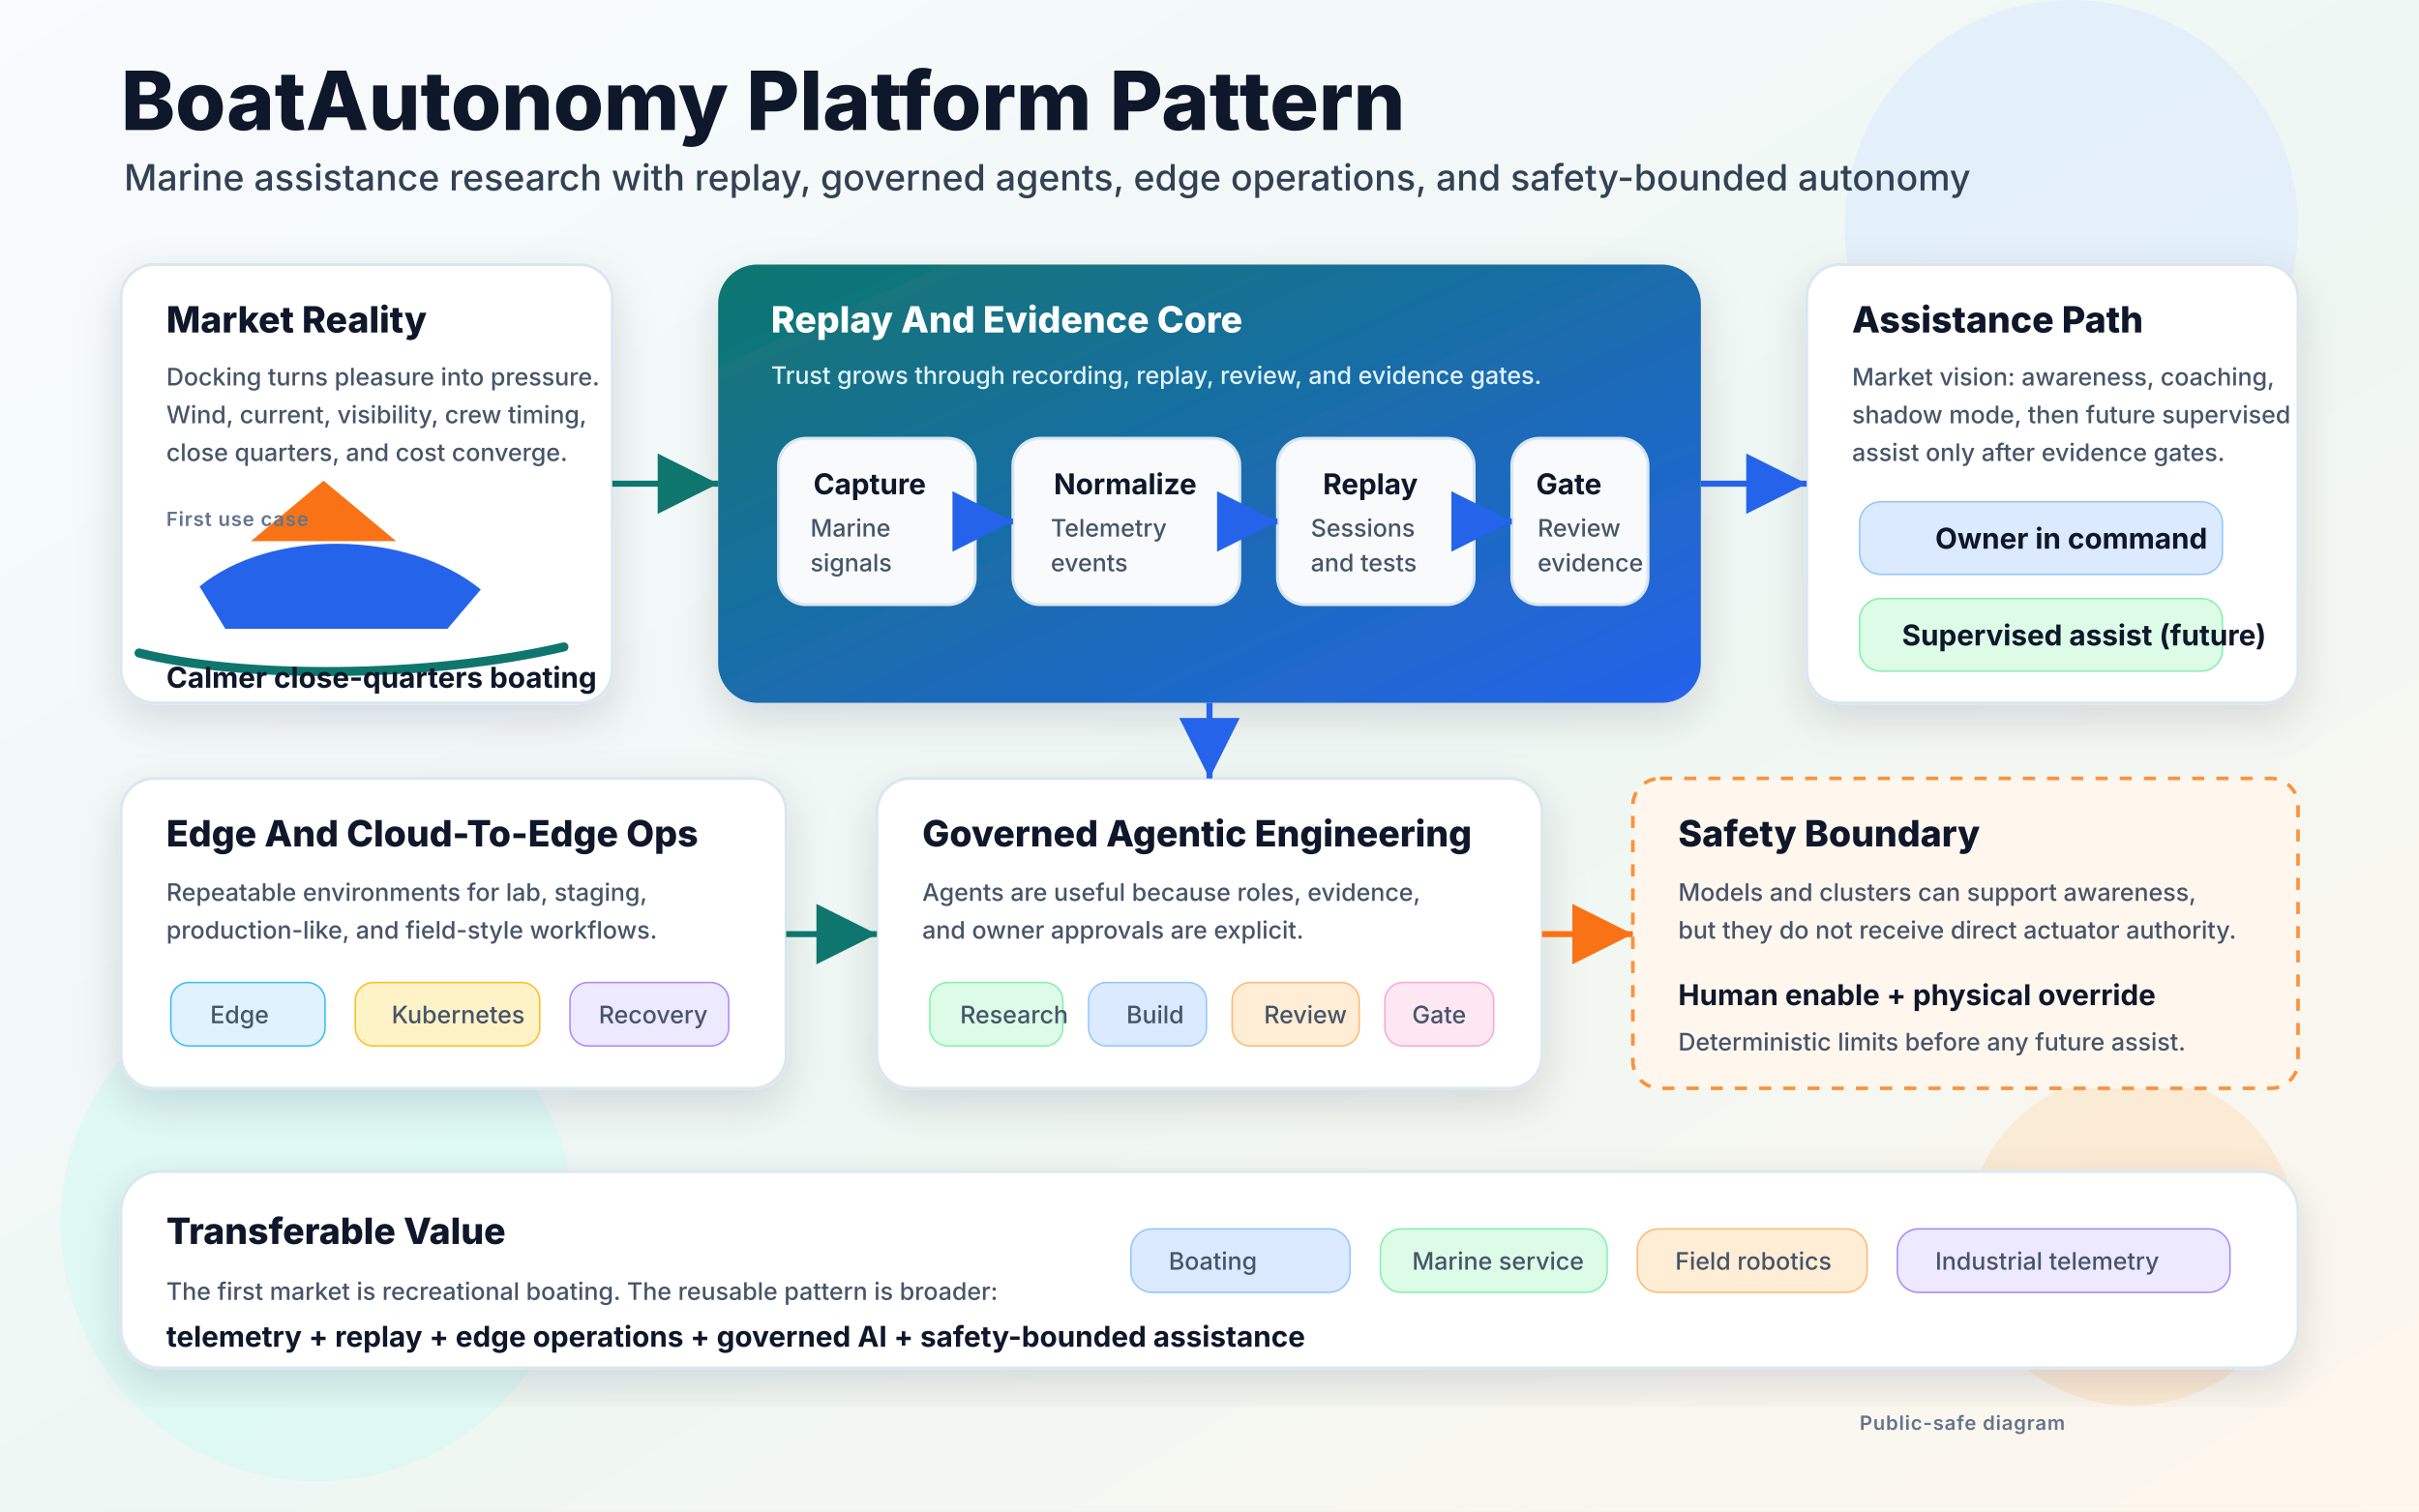
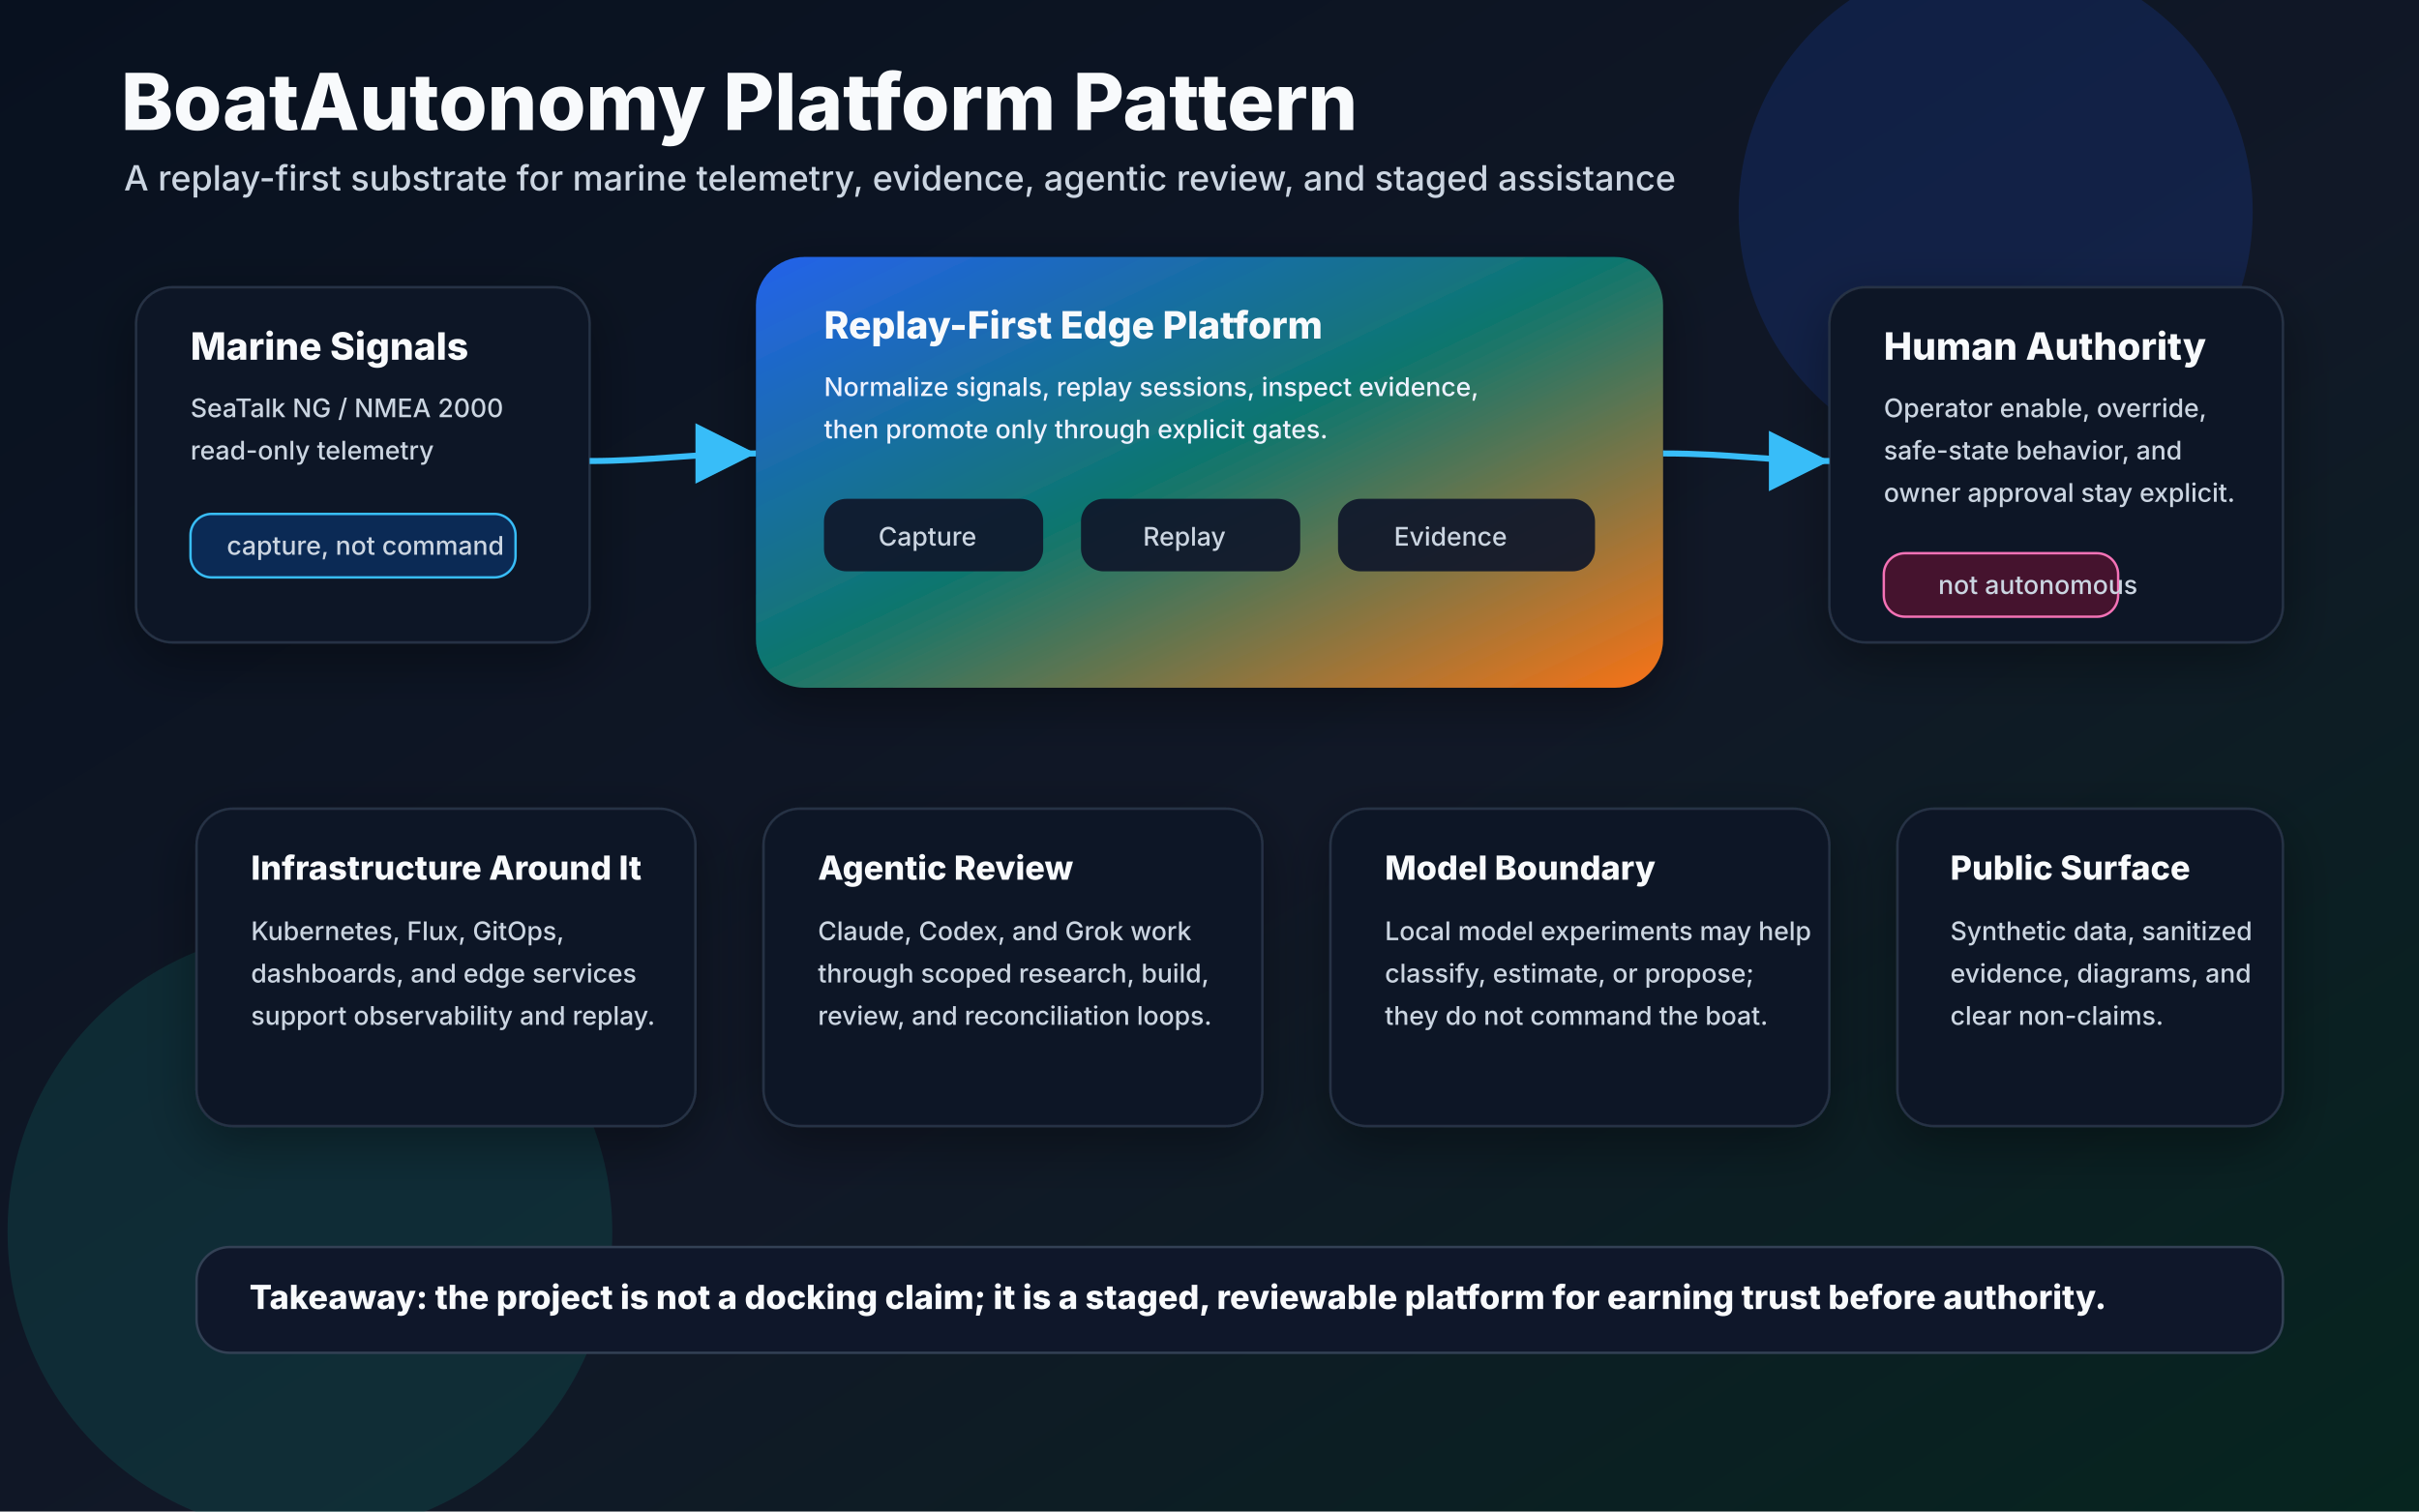
<svg xmlns="http://www.w3.org/2000/svg" width="1600" height="1000" viewBox="0 0 1600 1000" role="img" aria-labelledby="title desc">
  <defs>
    <linearGradient id="bg" x1="0" y1="0" x2="1" y2="1">
-       <stop offset="0" stop-color="#f8fbff" />
-       <stop offset="0.55" stop-color="#eef7f3" />
-       <stop offset="1" stop-color="#fff7ed" />
+       <stop offset="0" stop-color="#08111f" />
+       <stop offset="0.55" stop-color="#111827" />
+       <stop offset="1" stop-color="#06251f" />
    </linearGradient>
    <linearGradient id="core" x1="0" y1="0" x2="1" y2="1">
-       <stop offset="0" stop-color="#0f766e" />
-       <stop offset="1" stop-color="#2563eb" />
+       <stop offset="0" stop-color="#2563eb" />
+       <stop offset="0.48" stop-color="#0f766e" />
+       <stop offset="1" stop-color="#f97316" />
    </linearGradient>
    <filter id="shadow" x="-20%" y="-20%" width="140%" height="140%">
-       <feDropShadow dx="0" dy="10" stdDeviation="14" flood-color="#0f172a" flood-opacity="0.13" />
+       <feDropShadow dx="0" dy="12" stdDeviation="18" flood-color="#000" flood-opacity="0.35" />
    </filter>
-     <marker id="arrow-blue" markerWidth="14" markerHeight="14" refX="10" refY="5" orient="auto" markerUnits="strokeWidth">
-       <path d="M0,0 L10,5 L0,10 z" fill="#2563eb" />
-     </marker>
-     <marker id="arrow-teal" markerWidth="14" markerHeight="14" refX="10" refY="5" orient="auto" markerUnits="strokeWidth">
-       <path d="M0,0 L10,5 L0,10 z" fill="#0f766e" />
-     </marker>
-     <marker id="arrow-orange" markerWidth="14" markerHeight="14" refX="10" refY="5" orient="auto" markerUnits="strokeWidth">
-       <path d="M0,0 L10,5 L0,10 z" fill="#f97316" />
+     <marker id="arrow" markerWidth="14" markerHeight="14" refX="10" refY="5" orient="auto" markerUnits="strokeWidth">
+       <path d="M0,0 L10,5 L0,10 z" fill="#38bdf8" />
    </marker>
    <style>
-       .title { font: 800 54px -apple-system, BlinkMacSystemFont, "Segoe UI", sans-serif; fill: #0f172a; letter-spacing: 0; }
-       .subtitle { font: 500 24px -apple-system, BlinkMacSystemFont, "Segoe UI", sans-serif; fill: #334155; letter-spacing: 0; }
-       .section { font: 800 24px -apple-system, BlinkMacSystemFont, "Segoe UI", sans-serif; fill: #0f172a; letter-spacing: 0; }
-       .section-light { font: 800 24px -apple-system, BlinkMacSystemFont, "Segoe UI", sans-serif; fill: #ffffff; letter-spacing: 0; }
-       .label { font: 700 19px -apple-system, BlinkMacSystemFont, "Segoe UI", sans-serif; fill: #0f172a; letter-spacing: 0; }
-       .label-light { font: 700 19px -apple-system, BlinkMacSystemFont, "Segoe UI", sans-serif; fill: #ffffff; letter-spacing: 0; }
-       .small { font: 500 16px -apple-system, BlinkMacSystemFont, "Segoe UI", sans-serif; fill: #475569; letter-spacing: 0; }
-       .small-light { font: 500 16px -apple-system, BlinkMacSystemFont, "Segoe UI", sans-serif; fill: #e0f2fe; letter-spacing: 0; }
-       .tiny { font: 600 13px -apple-system, BlinkMacSystemFont, "Segoe UI", sans-serif; fill: #64748b; letter-spacing: .04em; text-transform: uppercase; }
-       .card { fill: #ffffff; stroke: #dbe7ef; stroke-width: 2; rx: 22; filter: url(#shadow); }
-       .soft { fill: #f8fafc; stroke: #dbe7ef; stroke-width: 2; rx: 18; }
-       .dash { fill: #fff7ed; stroke: #fb923c; stroke-width: 2.4; stroke-dasharray: 8 8; rx: 18; }
-       .line-blue { stroke: #2563eb; stroke-width: 4; fill: none; marker-end: url(#arrow-blue); }
-       .line-teal { stroke: #0f766e; stroke-width: 4; fill: none; marker-end: url(#arrow-teal); }
-       .line-orange { stroke: #f97316; stroke-width: 4; fill: none; marker-end: url(#arrow-orange); }
+       .title{font:800 52px -apple-system,BlinkMacSystemFont,"Segoe UI",sans-serif;fill:#f8fafc}.sub{font:500 23px -apple-system,BlinkMacSystemFont,"Segoe UI",sans-serif;fill:#cbd5e1}
+       .h{font:800 25px -apple-system,BlinkMacSystemFont,"Segoe UI",sans-serif;fill:#f8fafc}.h2{font:800 22px -apple-system,BlinkMacSystemFont,"Segoe UI",sans-serif;fill:#f8fafc}
+       .s{font:500 17px -apple-system,BlinkMacSystemFont,"Segoe UI",sans-serif;fill:#cbd5e1}.t{font:700 13px -apple-system,BlinkMacSystemFont,"Segoe UI",sans-serif;fill:#94a3b8}
+       .panel{fill:#111827;stroke:#263244;stroke-width:1.6;filter:url(#shadow)}.chip{stroke-width:1.6}.line{stroke:#38bdf8;stroke-width:4;fill:none;marker-end:url(#arrow)}
    </style>
  </defs>
  <rect width="1600" height="1000" fill="url(#bg)" />
-   <circle cx="1370" cy="150" r="150" fill="#dbeafe" opacity="0.55" />
-   <circle cx="210" cy="810" r="170" fill="#ccfbf1" opacity="0.45" />
-   <circle cx="1410" cy="820" r="110" fill="#fed7aa" opacity="0.38" />
+   <circle cx="1320" cy="140" r="170" fill="#1d4ed8" opacity="0.18" />
+   <circle cx="205" cy="815" r="200" fill="#0f766e" opacity="0.22" />
  <text x="80" y="86" class="title">BoatAutonomy Platform Pattern</text>
-   <text x="82" y="126" class="subtitle">Marine assistance research with replay, governed agents, edge operations, and safety-bounded autonomy</text>
-   <rect x="80" y="175" width="325" height="290" class="card" />
-   <text x="110" y="220" class="section">Market Reality</text>
-   <text x="110" y="255" class="small">Docking turns pleasure into pressure.</text>
-   <text x="110" y="280" class="small">Wind, current, visibility, crew timing,</text>
-   <text x="110" y="305" class="small">close quarters, and cost converge.</text>
-   <path d="M132 388 C178 350 269 350 318 390 L296 416 L149 416 Z" fill="#2563eb" />
-   <path d="M166 358 L214 318 L262 358 Z" fill="#f97316" />
-   <path d="M92 432 C160 449 283 449 373 428" fill="none" stroke="#0f766e" stroke-width="6" stroke-linecap="round" />
-   <text x="110" y="348" class="tiny">First use case</text>
-   <text x="110" y="455" class="label">Calmer close-quarters boating</text>
-   <rect x="475" y="175" width="650" height="290" rx="26" fill="url(#core)" filter="url(#shadow)" />
-   <text x="510" y="220" class="section-light">Replay And Evidence Core</text>
-   <text x="510" y="254" class="small-light">Trust grows through recording, replay, review, and evidence gates.</text>
-   <rect x="515" y="290" width="130" height="110" class="soft" />
-   <text x="538" y="327" class="label">Capture</text>
-   <text x="536" y="355" class="small">Marine</text>
-   <text x="536" y="378" class="small">signals</text>
-   <rect x="670" y="290" width="150" height="110" class="soft" />
-   <text x="697" y="327" class="label">Normalize</text>
-   <text x="695" y="355" class="small">Telemetry</text>
-   <text x="695" y="378" class="small">events</text>
-   <rect x="845" y="290" width="130" height="110" class="soft" />
-   <text x="875" y="327" class="label">Replay</text>
-   <text x="867" y="355" class="small">Sessions</text>
-   <text x="867" y="378" class="small">and tests</text>
-   <rect x="1000" y="290" width="90" height="110" class="soft" />
-   <text x="1016" y="327" class="label">Gate</text>
-   <text x="1017" y="355" class="small">Review</text>
-   <text x="1017" y="378" class="small">evidence</text>
-   <path d="M645 345 L670 345" class="line-blue" />
-   <path d="M820 345 L845 345" class="line-blue" />
-   <path d="M975 345 L1000 345" class="line-blue" />
-   <rect x="1195" y="175" width="325" height="290" class="card" />
-   <text x="1225" y="220" class="section">Assistance Path</text>
-   <text x="1225" y="255" class="small">Market vision: awareness, coaching,</text>
-   <text x="1225" y="280" class="small">shadow mode, then future supervised</text>
-   <text x="1225" y="305" class="small">assist only after evidence gates.</text>
-   <rect x="1230" y="332" width="240" height="48" rx="14" fill="#dbeafe" stroke="#93c5fd" />
-   <text x="1280" y="363" class="label">Owner in command</text>
-   <rect x="1230" y="396" width="240" height="48" rx="14" fill="#dcfce7" stroke="#86efac" />
-   <text x="1258" y="427" class="label">Supervised assist (future)</text>
-   <path d="M405 320 C430 320 445 320 475 320" class="line-teal" />
-   <path d="M1125 320 C1150 320 1165 320 1195 320" class="line-blue" />
-   <rect x="80" y="515" width="440" height="205" class="card" />
-   <text x="110" y="560" class="section">Edge And Cloud-To-Edge Ops</text>
-   <text x="110" y="596" class="small">Repeatable environments for lab, staging,</text>
-   <text x="110" y="621" class="small">production-like, and field-style workflows.</text>
-   <rect x="113" y="650" width="102" height="42" rx="12" fill="#e0f2fe" stroke="#38bdf8" />
-   <text x="139" y="677" class="small">Edge</text>
-   <rect x="235" y="650" width="122" height="42" rx="12" fill="#fef3c7" stroke="#fbbf24" />
-   <text x="259" y="677" class="small">Kubernetes</text>
-   <rect x="377" y="650" width="105" height="42" rx="12" fill="#ede9fe" stroke="#a78bfa" />
-   <text x="396" y="677" class="small">Recovery</text>
-   <rect x="580" y="515" width="440" height="205" class="card" />
-   <text x="610" y="560" class="section">Governed Agentic Engineering</text>
-   <text x="610" y="596" class="small">Agents are useful because roles, evidence,</text>
-   <text x="610" y="621" class="small">and owner approvals are explicit.</text>
-   <rect x="615" y="650" width="88" height="42" rx="12" fill="#dcfce7" stroke="#86efac" />
-   <text x="635" y="677" class="small">Research</text>
-   <rect x="720" y="650" width="78" height="42" rx="12" fill="#dbeafe" stroke="#93c5fd" />
-   <text x="745" y="677" class="small">Build</text>
-   <rect x="815" y="650" width="84" height="42" rx="12" fill="#ffedd5" stroke="#fdba74" />
-   <text x="836" y="677" class="small">Review</text>
-   <rect x="916" y="650" width="72" height="42" rx="12" fill="#fce7f3" stroke="#f9a8d4" />
-   <text x="934" y="677" class="small">Gate</text>
-   <rect x="1080" y="515" width="440" height="205" class="dash" />
-   <text x="1110" y="560" class="section">Safety Boundary</text>
-   <text x="1110" y="596" class="small">Models and clusters can support awareness,</text>
-   <text x="1110" y="621" class="small">but they do not receive direct actuator authority.</text>
-   <text x="1110" y="665" class="label">Human enable + physical override</text>
-   <text x="1110" y="695" class="small">Deterministic limits before any future assist.</text>
-   <path d="M520 618 C545 618 555 618 580 618" class="line-teal" />
-   <path d="M1020 618 C1045 618 1055 618 1080 618" class="line-orange" />
-   <path d="M800 465 L800 515" class="line-blue" />
-   <rect x="80" y="775" width="1440" height="130" rx="26" fill="#ffffff" stroke="#dbe7ef" stroke-width="2" filter="url(#shadow)" />
-   <text x="110" y="823" class="section">Transferable Value</text>
-   <text x="110" y="860" class="small">The first market is recreational boating. The reusable pattern is broader:</text>
-   <text x="110" y="891" class="label">telemetry + replay + edge operations + governed AI + safety-bounded assistance</text>
-   <rect x="748" y="813" width="145" height="42" rx="14" fill="#dbeafe" stroke="#93c5fd" />
-   <text x="773" y="840" class="small">Boating</text>
-   <rect x="913" y="813" width="150" height="42" rx="14" fill="#dcfce7" stroke="#86efac" />
-   <text x="934" y="840" class="small">Marine service</text>
-   <rect x="1083" y="813" width="152" height="42" rx="14" fill="#ffedd5" stroke="#fdba74" />
-   <text x="1108" y="840" class="small">Field robotics</text>
-   <rect x="1255" y="813" width="220" height="42" rx="14" fill="#ede9fe" stroke="#a78bfa" />
-   <text x="1280" y="840" class="small">Industrial telemetry</text>
-   <text x="1230" y="946" class="tiny">Public-safe diagram</text>
+   <text x="82" y="126" class="sub">A replay-first substrate for marine telemetry, evidence, agentic review, and staged assistance</text>
+   <rect x="90" y="190" width="300" height="235" rx="24" class="panel" />
+   <text x="126" y="238" class="h">Marine Signals</text>
+   <text x="126" y="276" class="s">SeaTalk NG / NMEA 2000</text>
+   <text x="126" y="304" class="s">read-only telemetry</text>
+   <rect x="126" y="340" width="215" height="42" rx="14" fill="#0b2a55" stroke="#38bdf8" class="chip" />
+   <text x="150" y="367" class="s">capture, not command</text>
+   <rect x="500" y="170" width="600" height="285" rx="32" fill="url(#core)" filter="url(#shadow)" />
+   <text x="545" y="224" class="h">Replay-First Edge Platform</text>
+   <text x="545" y="262" class="s" style="fill:#eef2ff">Normalize signals, replay sessions, inspect evidence,</text>
+   <text x="545" y="290" class="s" style="fill:#eef2ff">then promote only through explicit gates.</text>
+   <rect x="545" y="330" width="145" height="48" rx="15" fill="#0f172a" opacity="0.92" />
+   <text x="581" y="361" class="s">Capture</text>
+   <rect x="715" y="330" width="145" height="48" rx="15" fill="#0f172a" opacity="0.92" />
+   <text x="756" y="361" class="s">Replay</text>
+   <rect x="885" y="330" width="170" height="48" rx="15" fill="#0f172a" opacity="0.92" />
+   <text x="922" y="361" class="s">Evidence</text>
+   <rect x="1210" y="190" width="300" height="235" rx="24" class="panel" />
+   <text x="1246" y="238" class="h">Human Authority</text>
+   <text x="1246" y="276" class="s">Operator enable, override,</text>
+   <text x="1246" y="304" class="s">safe-state behavior, and</text>
+   <text x="1246" y="332" class="s">owner approval stay explicit.</text>
+   <rect x="1246" y="366" width="155" height="42" rx="14" fill="#45132e" stroke="#f472b6" class="chip" />
+   <text x="1282" y="393" class="s">not autonomous</text>
+   <path d="M390 305 C430 305 460 300 500 300" class="line" />
+   <path d="M1100 300 C1145 300 1170 305 1210 305" class="line" />
+   <rect x="130" y="535" width="330" height="210" rx="24" class="panel" />
+   <text x="166" y="582" class="h2">Infrastructure Around It</text>
+   <text x="166" y="622" class="s">Kubernetes, Flux, GitOps,</text>
+   <text x="166" y="650" class="s">dashboards, and edge services</text>
+   <text x="166" y="678" class="s">support observability and replay.</text>
+   <rect x="505" y="535" width="330" height="210" rx="24" class="panel" />
+   <text x="541" y="582" class="h2">Agentic Review</text>
+   <text x="541" y="622" class="s">Claude, Codex, and Grok work</text>
+   <text x="541" y="650" class="s">through scoped research, build,</text>
+   <text x="541" y="678" class="s">review, and reconciliation loops.</text>
+   <rect x="880" y="535" width="330" height="210" rx="24" class="panel" />
+   <text x="916" y="582" class="h2">Model Boundary</text>
+   <text x="916" y="622" class="s">Local model experiments may help</text>
+   <text x="916" y="650" class="s">classify, estimate, or propose;</text>
+   <text x="916" y="678" class="s">they do not command the boat.</text>
+   <rect x="1255" y="535" width="255" height="210" rx="24" class="panel" />
+   <text x="1290" y="582" class="h2">Public Surface</text>
+   <text x="1290" y="622" class="s">Synthetic data, sanitized</text>
+   <text x="1290" y="650" class="s">evidence, diagrams, and</text>
+   <text x="1290" y="678" class="s">clear non-claims.</text>
+   <rect x="130" y="825" width="1380" height="70" rx="22" fill="#0f172a" stroke="#334155" stroke-width="1.6" />
+   <text x="165" y="866" class="h2">Takeaway: the project is not a docking claim; it is a staged, reviewable platform for earning trust before authority.</text>
</svg>
